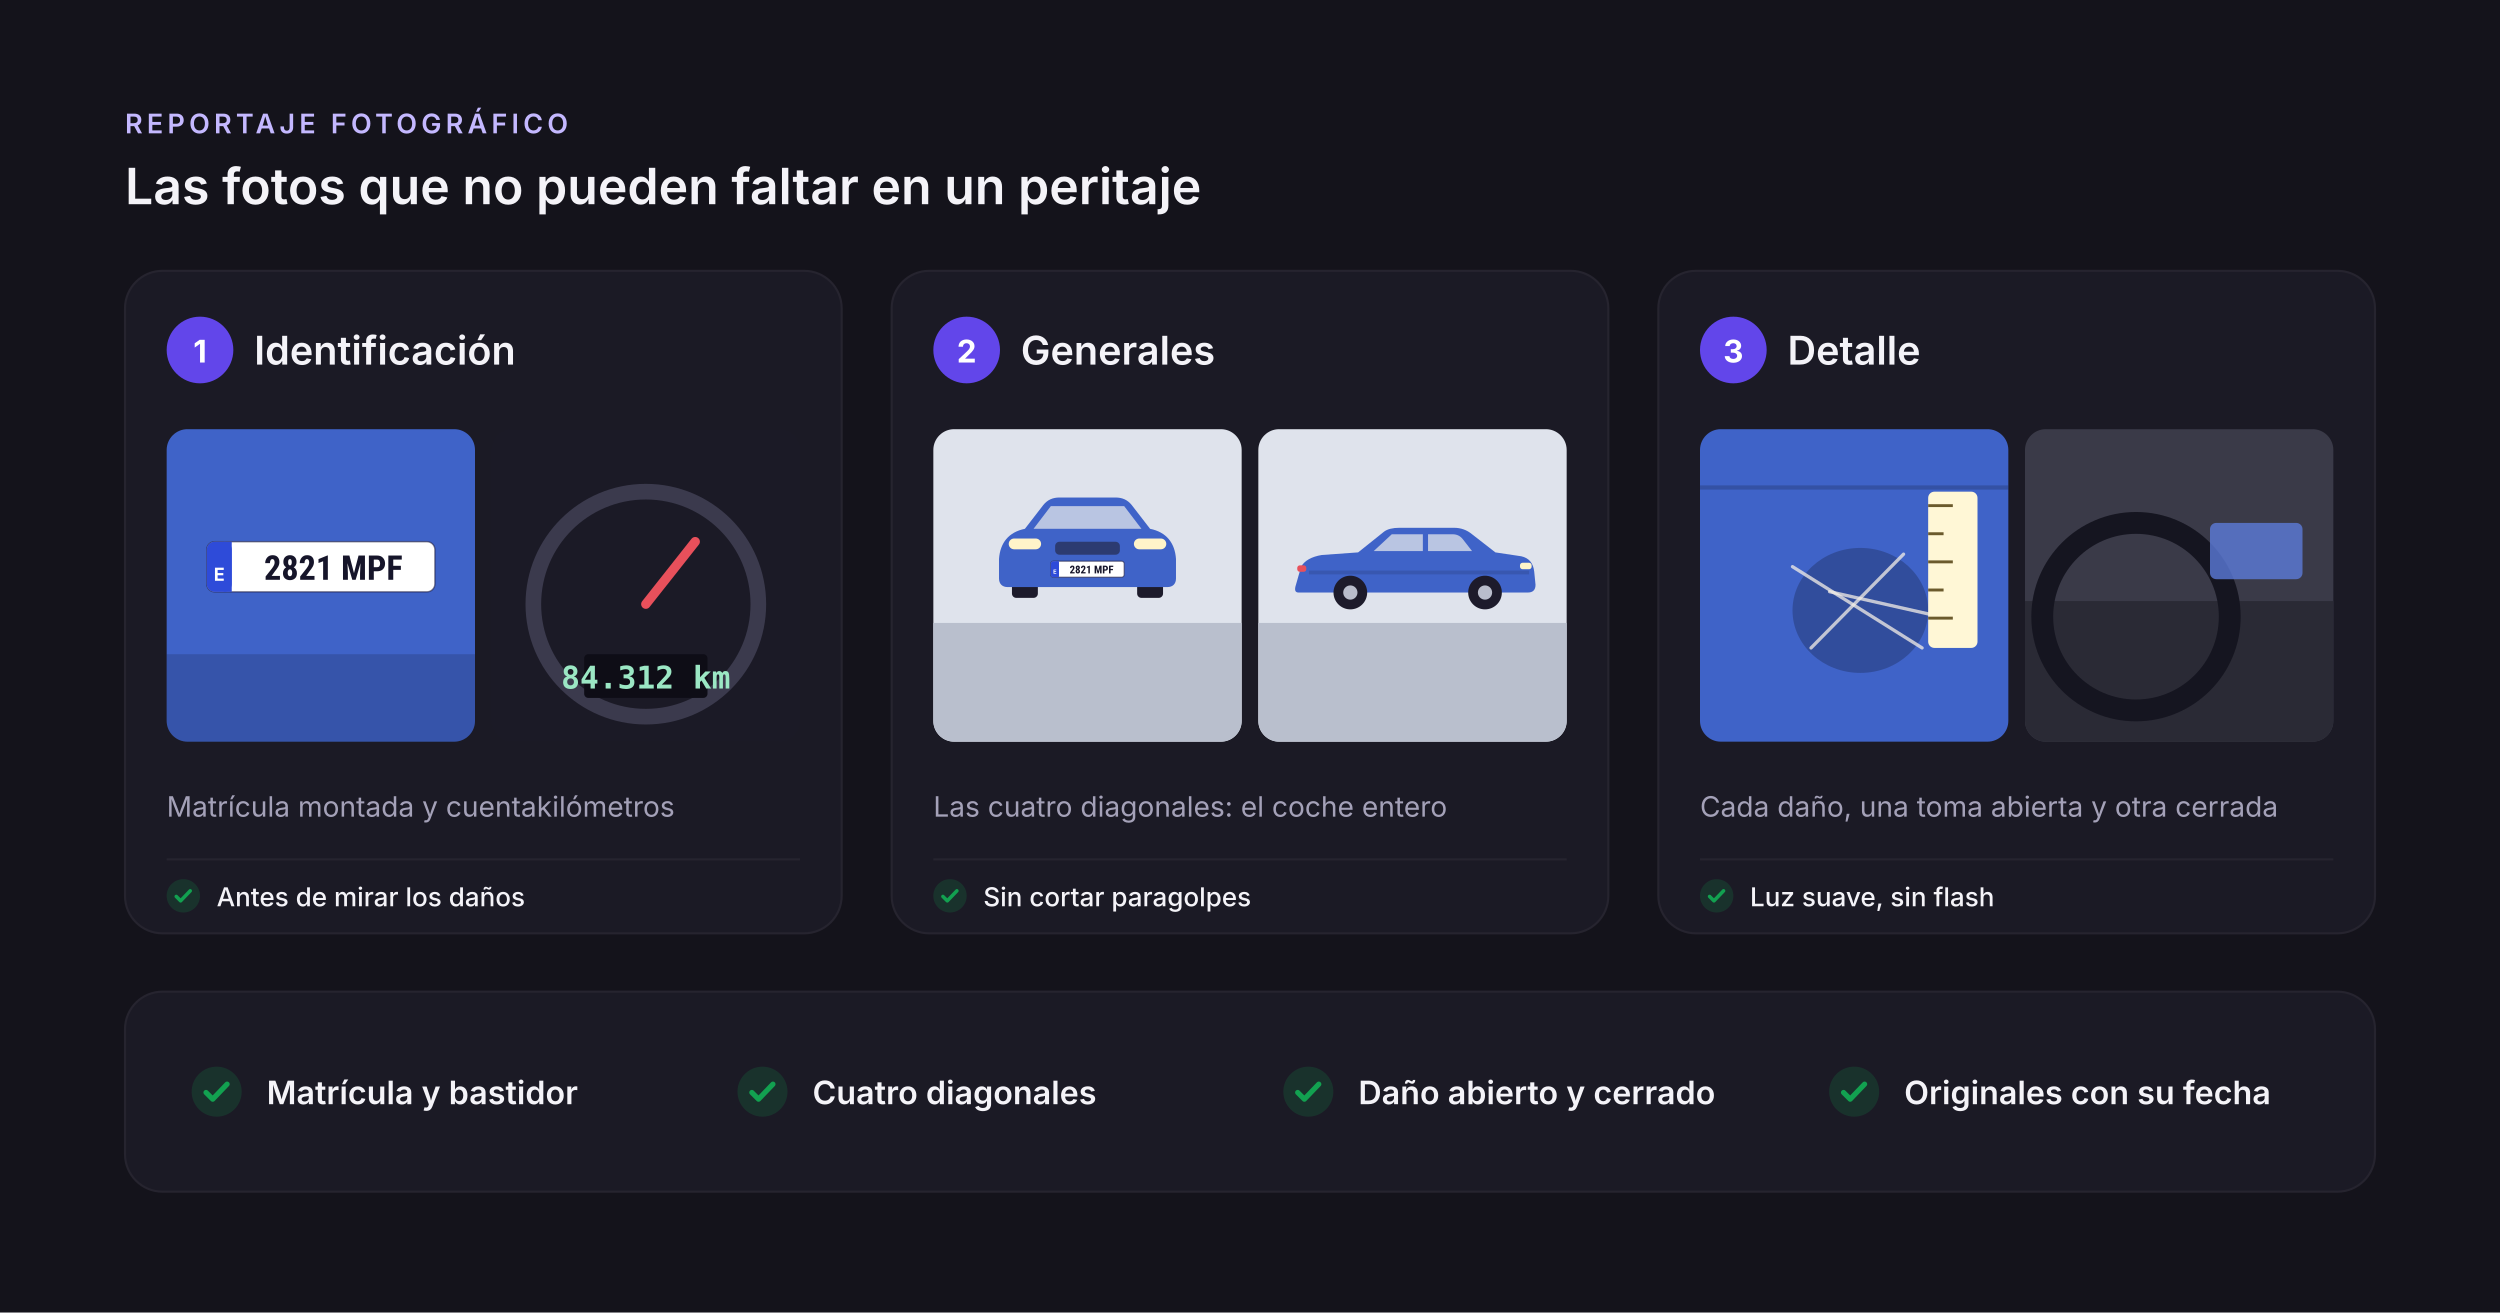
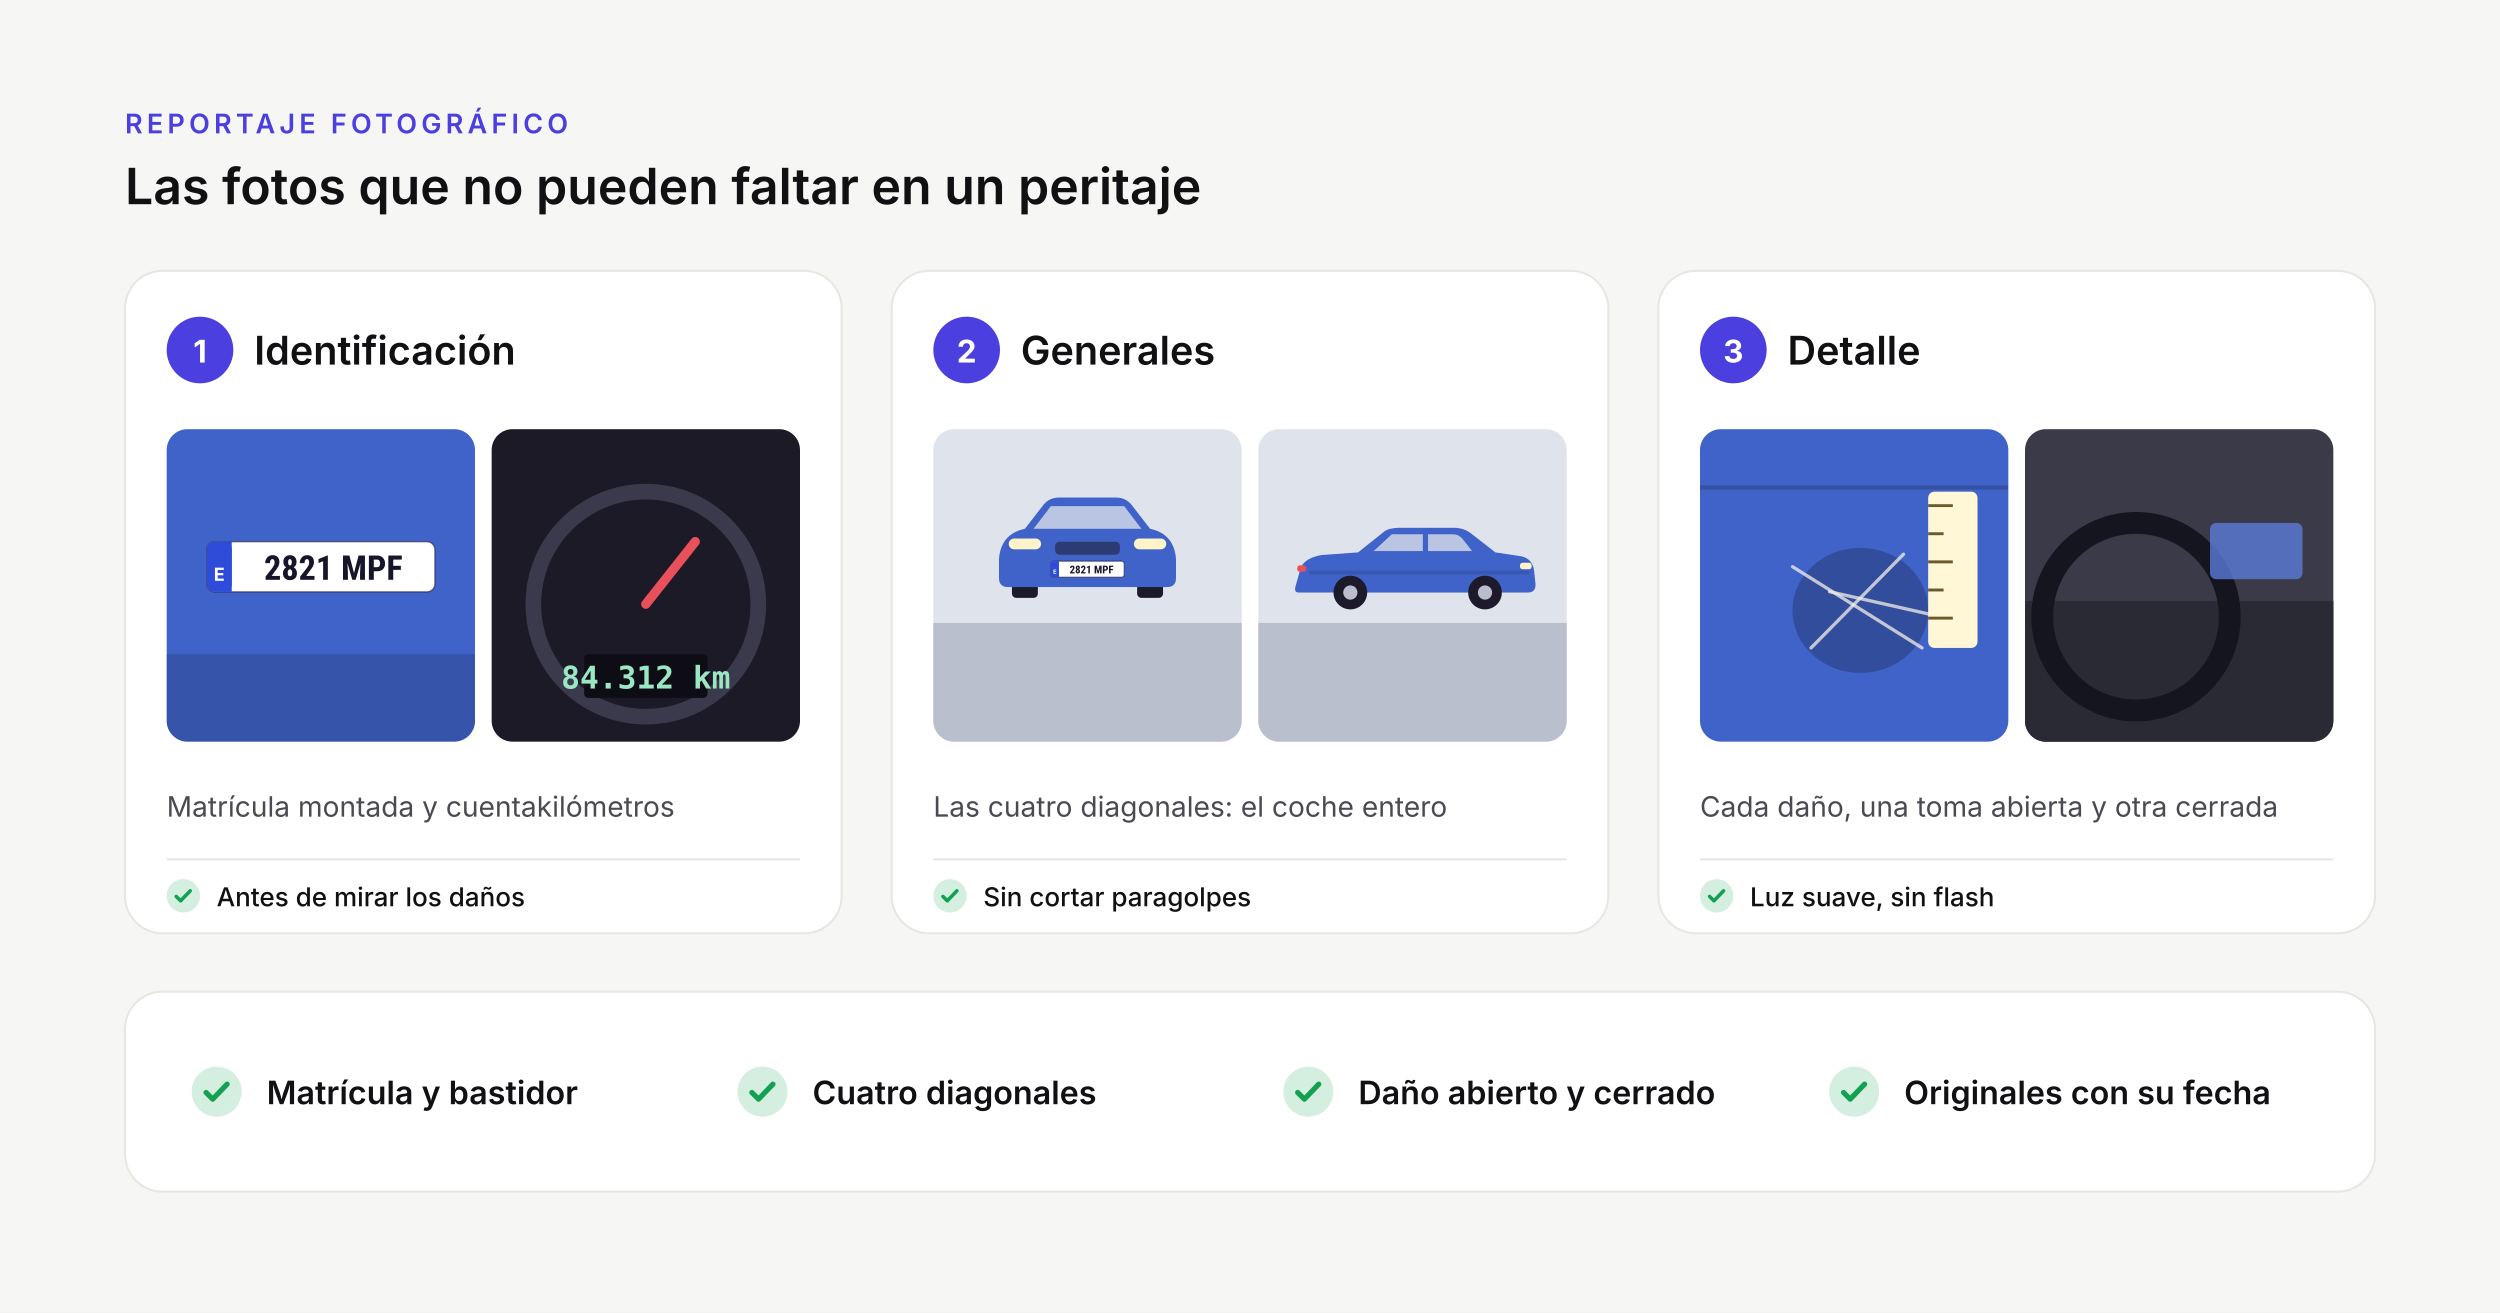
<svg xmlns="http://www.w3.org/2000/svg" viewBox="0 0 1200 630" width="1200" height="630" role="img" aria-labelledby="t">
-   <rect x="0" y="0" width="1200" height="630" rx="0" fill="#14131b" />
-   <text x="60" y="64" font-family="Segoe UI, Inter, -apple-system, system-ui, sans-serif" font-size="13" font-weight="600" fill="#c4b8ff" text-anchor="start" letter-spacing="2">REPORTAJE FOTOGRÁFICO</text>
-   <text x="60" y="98" font-family="Segoe UI, Inter, -apple-system, system-ui, sans-serif" font-size="24" font-weight="600" fill="#f4f3f8" text-anchor="start">Las fotos que no pueden faltar en un peritaje</text>
-   <rect x="60" y="130" width="344" height="318" rx="18" fill="#1b1a25" stroke="#26242f" />
-   <circle cx="96" cy="168" r="16" fill="#6246ea" />
+   <rect x="0" y="0" width="1200" height="630" rx="0" fill="#f6f6f4" />
+   <text x="60" y="64" font-family="Segoe UI, Inter, -apple-system, system-ui, sans-serif" font-size="13" font-weight="600" fill="#4b3fe0" text-anchor="start" letter-spacing="2">REPORTAJE FOTOGRÁFICO</text>
+   <text x="60" y="98" font-family="Segoe UI, Inter, -apple-system, system-ui, sans-serif" font-size="24" font-weight="600" fill="#111114" text-anchor="start">Las fotos que no pueden faltar en un peritaje</text>
+   <rect x="60" y="130" width="344" height="318" rx="18" fill="#ffffff" stroke="#e7e7e2" />
+   <circle cx="96" cy="168" r="16" fill="#4b3fe0" />
  <text x="96" y="174" font-family="Segoe UI, Inter, -apple-system, system-ui, sans-serif" font-size="15" font-weight="700" fill="#ffffff" text-anchor="middle">1</text>
-   <text x="122" y="175" font-family="Segoe UI, Inter, -apple-system, system-ui, sans-serif" font-size="19" font-weight="600" fill="#f4f3f8" text-anchor="start">Identificación</text>
+   <text x="122" y="175" font-family="Segoe UI, Inter, -apple-system, system-ui, sans-serif" font-size="19" font-weight="600" fill="#111114" text-anchor="start">Identificación</text>
  <g>
    <clipPath id="c31454299">
      <rect x="80" y="206" width="148" height="150" rx="10" />
    </clipPath>
    <g clip-path="url(#c31454299)">
      <rect x="80" y="206" width="148" height="150" rx="0" fill="#3f63c8" />
      <rect x="80" y="314.0" width="148" height="42" rx="0" fill="#000" fill-opacity=".15" />
      <g>
        <rect x="99.24" y="260.0" width="109.52" height="24.1" rx="3.856" fill="#ffffff" stroke="#1e1b39" stroke-opacity=".55" stroke-width="0.7" />
        <rect x="99.24" y="260.0" width="12.0" height="24.1" rx="3.856" fill="#2e4bd9" />
        <rect x="107.384" y="260.0" width="3.856" height="24.1" rx="0" fill="#2e4bd9" />
        <text x="105.24" y="278.798" font-family="Segoe UI, Inter, -apple-system, system-ui, sans-serif" font-size="8.676" font-weight="700" fill="#ffffff" text-anchor="middle">E</text>
        <text x="160.0" y="278.316" font-family="Bahnschrift, 'Arial Narrow', 'Roboto Condensed', Arial, sans-serif" font-size="16.4" font-weight="700" fill="#16152a" text-anchor="middle">2821 MPF</text>
      </g>
    </g>
  </g>
  <g>
    <clipPath id="c12355897">
      <rect x="236" y="206" width="148" height="150" rx="10" />
    </clipPath>
    <g clip-path="url(#c12355897)">
      <rect x="236" y="206" width="148" height="150" rx="0" fill="#1b1a26" />
      <circle cx="310.0" cy="290.0" r="54.0" fill="none" stroke="#3b3a4d" stroke-width="7.5" />
      <path d="M310.0,290.0 L333.7,260.0" stroke="#e8505b" stroke-width="4.5" stroke-linecap="round" />
      <rect x="280.4" y="314.0" width="59.2" height="21" rx="2" fill="#0e0d16" />
      <text x="310.0" y="330.5" font-family="Cascadia Mono, Consolas, ui-monospace, monospace" font-size="15.0" font-weight="600" fill="#9be7c4" text-anchor="middle">84.312 km</text>
    </g>
  </g>
-   <text x="80" y="392" font-family="Segoe UI, Inter, -apple-system, system-ui, sans-serif" font-size="13.5" font-weight="400" fill="#a4a1b8" text-anchor="start">Matrícula montada y cuentakilómetros</text>
-   <rect x="80" y="412" width="304" height="1" rx="0" fill="#26242f" />
+   <text x="80" y="392" font-family="Segoe UI, Inter, -apple-system, system-ui, sans-serif" font-size="13.5" font-weight="400" fill="#4a4a52" text-anchor="start">Matrícula montada y cuentakilómetros</text>
+   <rect x="80" y="412" width="304" height="1" rx="0" fill="#e7e7e2" />
  <circle cx="88.0" cy="430.0" r="8.0" fill="#12a150" fill-opacity=".18" />
  <path d="M84.6,430.3 l2.1,2.1 l4.6,-4.8" fill="none" stroke="#12a150" stroke-width="1.7" stroke-linecap="round" stroke-linejoin="round" />
-   <text x="104" y="435" font-family="Segoe UI, Inter, -apple-system, system-ui, sans-serif" font-size="12.5" font-weight="500" fill="#f4f3f8" text-anchor="start">Antes de mirar los daños</text>
-   <rect x="428" y="130" width="344" height="318" rx="18" fill="#1b1a25" stroke="#26242f" />
-   <circle cx="464" cy="168" r="16" fill="#6246ea" />
+   <text x="104" y="435" font-family="Segoe UI, Inter, -apple-system, system-ui, sans-serif" font-size="12.5" font-weight="500" fill="#111114" text-anchor="start">Antes de mirar los daños</text>
+   <rect x="428" y="130" width="344" height="318" rx="18" fill="#ffffff" stroke="#e7e7e2" />
+   <circle cx="464" cy="168" r="16" fill="#4b3fe0" />
  <text x="464" y="174" font-family="Segoe UI, Inter, -apple-system, system-ui, sans-serif" font-size="15" font-weight="700" fill="#ffffff" text-anchor="middle">2</text>
-   <text x="490" y="175" font-family="Segoe UI, Inter, -apple-system, system-ui, sans-serif" font-size="19" font-weight="600" fill="#f4f3f8" text-anchor="start">Generales</text>
+   <text x="490" y="175" font-family="Segoe UI, Inter, -apple-system, system-ui, sans-serif" font-size="19" font-weight="600" fill="#111114" text-anchor="start">Generales</text>
  <g>
    <clipPath id="c99086737">
      <rect x="448" y="206" width="148" height="150" rx="10" />
    </clipPath>
    <g clip-path="url(#c99086737)">
      <rect x="448" y="206" width="148" height="150" rx="0" fill="#dfe3ec" />
      <rect x="448" y="299.0" width="148" height="57.0" rx="0" fill="#b9bfcd" />
      <g transform="translate(470.2,230.0) scale(0.518)">
        <rect x="30" y="96" width="24" height="14" rx="4" fill="#1d1b2b" />
        <rect x="146" y="96" width="24" height="14" rx="4" fill="#1d1b2b" />
        <path d="M18,74 C19,59 27,49 42,46 L59,24 C63,19 68,17 74,17 H126 C132,17 137,19 141,24 L158,46 C173,49 181,59 182,74 V92 C182,97 179,100 174,100 H26 C21,100 18,97 18,92 Z" fill="#3f63c8" />
        <path d="M66,25 H134 L150,46 H50 Z" fill="#cfd6e6" fill-opacity=".85" />
        <rect x="27" y="55" width="30" height="10" rx="5" fill="#fff4c9" />
        <rect x="143" y="55" width="30" height="10" rx="5" fill="#fff4c9" />
        <rect x="70" y="58" width="60" height="12" rx="4" fill="#1d1b2b" fill-opacity=".55" />
      </g>
      <g>
        <rect x="504.388" y="269.368" width="35.224" height="7.7" rx="1.232" fill="#ffffff" stroke="#1e1b39" stroke-opacity=".55" stroke-width="0.6" />
        <rect x="504.388" y="269.368" width="3.9" height="7.7" rx="1.232" fill="#2e4bd9" />
        <rect x="507.056" y="269.368" width="1.232" height="7.7" rx="0" fill="#2e4bd9" />
        <text x="506.338" y="275.374" font-family="Segoe UI, Inter, -apple-system, system-ui, sans-serif" font-size="2.772" font-weight="700" fill="#ffffff" text-anchor="middle">E</text>
        <text x="523.95" y="275.22" font-family="Bahnschrift, 'Arial Narrow', 'Roboto Condensed', Arial, sans-serif" font-size="5.2" font-weight="700" fill="#16152a" text-anchor="middle">2821 MPF</text>
      </g>
    </g>
  </g>
  <g>
    <clipPath id="c73616476">
      <rect x="604" y="206" width="148" height="150" rx="10" />
    </clipPath>
    <g clip-path="url(#c73616476)">
      <rect x="604" y="206" width="148" height="150" rx="0" fill="#dfe3ec" />
      <rect x="604" y="299.0" width="148" height="57.0" rx="0" fill="#b9bfcd" />
      <g transform="translate(615.84,246.5) scale(0.6216)">
        <path d="M10,55 L14,41 Q18,34 30,32 L58,30 L78,14 Q82,11 90,11 L132,11 Q140,11 146,16 L164,30 L184,33 Q193,35 194,45 L195,55 Q195,61 189,61 L12,61 Q8,61 10,55 Z" fill="#3f63c8" />
        <path d="M84,16 L108,16 L108,29 L70,29 Z M112,16 L131,16 Q136,16 139,20 L146,29 L112,29 Z" fill="#cfd6e6" fill-opacity=".85" />
        <rect x="20" y="44" width="170" height="3" fill="#000" fill-opacity=".12" />
        <rect x="183" y="38" width="9" height="5" rx="2" fill="#fff4c9" />
        <rect x="11" y="40" width="7" height="5" rx="2" fill="#e8505b" />
        <circle cx="52" cy="61" r="13" fill="#1d1b2b" />
        <circle cx="52" cy="61" r="5.5" fill="#b9bdcc" />
        <circle cx="156" cy="61" r="13" fill="#1d1b2b" />
        <circle cx="156" cy="61" r="5.5" fill="#b9bdcc" />
      </g>
    </g>
  </g>
-   <text x="448" y="392" font-family="Segoe UI, Inter, -apple-system, system-ui, sans-serif" font-size="13.5" font-weight="400" fill="#a4a1b8" text-anchor="start">Las cuatro diagonales: el coche entero</text>
-   <rect x="448" y="412" width="304" height="1" rx="0" fill="#26242f" />
+   <text x="448" y="392" font-family="Segoe UI, Inter, -apple-system, system-ui, sans-serif" font-size="13.5" font-weight="400" fill="#4a4a52" text-anchor="start">Las cuatro diagonales: el coche entero</text>
+   <rect x="448" y="412" width="304" height="1" rx="0" fill="#e7e7e2" />
  <circle cx="456.0" cy="430.0" r="8.0" fill="#12a150" fill-opacity=".18" />
  <path d="M452.6,430.3 l2.1,2.1 l4.6,-4.8" fill="none" stroke="#12a150" stroke-width="1.7" stroke-linecap="round" stroke-linejoin="round" />
-   <text x="472" y="435" font-family="Segoe UI, Inter, -apple-system, system-ui, sans-serif" font-size="12.5" font-weight="500" fill="#f4f3f8" text-anchor="start">Sin cortar paragolpes</text>
-   <rect x="796" y="130" width="344" height="318" rx="18" fill="#1b1a25" stroke="#26242f" />
-   <circle cx="832" cy="168" r="16" fill="#6246ea" />
+   <text x="472" y="435" font-family="Segoe UI, Inter, -apple-system, system-ui, sans-serif" font-size="12.5" font-weight="500" fill="#111114" text-anchor="start">Sin cortar paragolpes</text>
+   <rect x="796" y="130" width="344" height="318" rx="18" fill="#ffffff" stroke="#e7e7e2" />
+   <circle cx="832" cy="168" r="16" fill="#4b3fe0" />
  <text x="832" y="174" font-family="Segoe UI, Inter, -apple-system, system-ui, sans-serif" font-size="15" font-weight="700" fill="#ffffff" text-anchor="middle">3</text>
-   <text x="858" y="175" font-family="Segoe UI, Inter, -apple-system, system-ui, sans-serif" font-size="19" font-weight="600" fill="#f4f3f8" text-anchor="start">Detalle</text>
+   <text x="858" y="175" font-family="Segoe UI, Inter, -apple-system, system-ui, sans-serif" font-size="19" font-weight="600" fill="#111114" text-anchor="start">Detalle</text>
  <g>
    <clipPath id="c17060061">
      <rect x="816" y="206" width="148" height="150" rx="10" />
    </clipPath>
    <g clip-path="url(#c17060061)">
      <rect x="816" y="206" width="148" height="150" rx="0" fill="#3f63c8" />
      <rect x="816" y="233.0" width="148" height="2" rx="0" fill="#000" fill-opacity=".18" />
      <ellipse cx="892.96" cy="293.0" rx="32.56" ry="30.0" fill="#000" fill-opacity=".22" />
      <path d="M860.4,272.0 L922.6,311.0" stroke="#f4efe6" stroke-opacity=".75" stroke-width="1.6" stroke-linecap="round" />
      <path d="M869.3,311.0 L913.7,266.0" stroke="#f4efe6" stroke-opacity=".75" stroke-width="1.6" stroke-linecap="round" />
      <path d="M878.2,284.0 L931.4,296.0" stroke="#f4efe6" stroke-opacity=".75" stroke-width="1.6" stroke-linecap="round" />
      <rect x="925.52" y="236.0" width="23.68" height="75.0" rx="3" fill="#fff7d6" />
      <rect x="925.52" y="242.0" width="11.84" height="1.4" rx="0" fill="#6b5a2c" />
      <rect x="925.52" y="255.5" width="7.4" height="1.4" rx="0" fill="#6b5a2c" />
      <rect x="925.52" y="269.0" width="11.84" height="1.4" rx="0" fill="#6b5a2c" />
      <rect x="925.52" y="282.5" width="7.4" height="1.4" rx="0" fill="#6b5a2c" />
      <rect x="925.52" y="296.0" width="11.84" height="1.4" rx="0" fill="#6b5a2c" />
    </g>
  </g>
  <g>
    <clipPath id="c26393676">
      <rect x="972" y="206" width="148" height="150" rx="10" />
    </clipPath>
    <g clip-path="url(#c26393676)">
      <rect x="972" y="206" width="148" height="150" rx="0" fill="#3a3a48" />
      <rect x="972" y="288.5" width="148" height="67.5" rx="0" fill="#2a2a35" />
      <circle cx="1025.28" cy="296.0" r="45.0" fill="none" stroke="#151520" stroke-width="10.5" />
      <rect x="1060.8" y="251.0" width="44.4" height="27.0" rx="3" fill="#5b7bd9" fill-opacity=".8" />
    </g>
  </g>
-   <text x="816" y="392" font-family="Segoe UI, Inter, -apple-system, system-ui, sans-serif" font-size="13.5" font-weight="400" fill="#a4a1b8" text-anchor="start">Cada daño, una toma abierta y otra cerrada</text>
-   <rect x="816" y="412" width="304" height="1" rx="0" fill="#26242f" />
+   <text x="816" y="392" font-family="Segoe UI, Inter, -apple-system, system-ui, sans-serif" font-size="13.5" font-weight="400" fill="#4a4a52" text-anchor="start">Cada daño, una toma abierta y otra cerrada</text>
+   <rect x="816" y="412" width="304" height="1" rx="0" fill="#e7e7e2" />
  <circle cx="824.0" cy="430.0" r="8.0" fill="#12a150" fill-opacity=".18" />
  <path d="M820.6,430.3 l2.1,2.1 l4.6,-4.8" fill="none" stroke="#12a150" stroke-width="1.7" stroke-linecap="round" stroke-linejoin="round" />
-   <text x="840" y="435" font-family="Segoe UI, Inter, -apple-system, system-ui, sans-serif" font-size="12.5" font-weight="500" fill="#f4f3f8" text-anchor="start">Luz suave, sin flash</text>
-   <rect x="60" y="476" width="1080" height="96" rx="18" fill="#1b1a25" stroke="#26242f" />
+   <text x="840" y="435" font-family="Segoe UI, Inter, -apple-system, system-ui, sans-serif" font-size="12.5" font-weight="500" fill="#111114" text-anchor="start">Luz suave, sin flash</text>
+   <rect x="60" y="476" width="1080" height="96" rx="18" fill="#ffffff" stroke="#e7e7e2" />
  <circle cx="104.0" cy="524.0" r="12.0" fill="#12a150" fill-opacity=".18" />
  <path d="M98.9,524.4 l3.2,3.2 l6.9,-7.2" fill="none" stroke="#12a150" stroke-width="2.5" stroke-linecap="round" stroke-linejoin="round" />
-   <text x="128" y="530" font-family="Segoe UI, Inter, -apple-system, system-ui, sans-serif" font-size="15.5" font-weight="600" fill="#f4f3f8" text-anchor="start">Matrícula y bastidor</text>
+   <text x="128" y="530" font-family="Segoe UI, Inter, -apple-system, system-ui, sans-serif" font-size="15.5" font-weight="600" fill="#111114" text-anchor="start">Matrícula y bastidor</text>
  <circle cx="366.0" cy="524.0" r="12.0" fill="#12a150" fill-opacity=".18" />
  <path d="M360.9,524.4 l3.2,3.2 l6.9,-7.2" fill="none" stroke="#12a150" stroke-width="2.5" stroke-linecap="round" stroke-linejoin="round" />
-   <text x="390" y="530" font-family="Segoe UI, Inter, -apple-system, system-ui, sans-serif" font-size="15.5" font-weight="600" fill="#f4f3f8" text-anchor="start">Cuatro diagonales</text>
+   <text x="390" y="530" font-family="Segoe UI, Inter, -apple-system, system-ui, sans-serif" font-size="15.5" font-weight="600" fill="#111114" text-anchor="start">Cuatro diagonales</text>
  <circle cx="628.0" cy="524.0" r="12.0" fill="#12a150" fill-opacity=".18" />
  <path d="M622.9,524.4 l3.2,3.2 l6.9,-7.2" fill="none" stroke="#12a150" stroke-width="2.5" stroke-linecap="round" stroke-linejoin="round" />
-   <text x="652" y="530" font-family="Segoe UI, Inter, -apple-system, system-ui, sans-serif" font-size="15.5" font-weight="600" fill="#f4f3f8" text-anchor="start">Daño abierto y cerrado</text>
+   <text x="652" y="530" font-family="Segoe UI, Inter, -apple-system, system-ui, sans-serif" font-size="15.5" font-weight="600" fill="#111114" text-anchor="start">Daño abierto y cerrado</text>
  <circle cx="890.0" cy="524.0" r="12.0" fill="#12a150" fill-opacity=".18" />
  <path d="M884.9,524.4 l3.2,3.2 l6.9,-7.2" fill="none" stroke="#12a150" stroke-width="2.5" stroke-linecap="round" stroke-linejoin="round" />
-   <text x="914" y="530" font-family="Segoe UI, Inter, -apple-system, system-ui, sans-serif" font-size="15.5" font-weight="600" fill="#f4f3f8" text-anchor="start">Originales con su fecha</text>
+   <text x="914" y="530" font-family="Segoe UI, Inter, -apple-system, system-ui, sans-serif" font-size="15.5" font-weight="600" fill="#111114" text-anchor="start">Originales con su fecha</text>
</svg>
